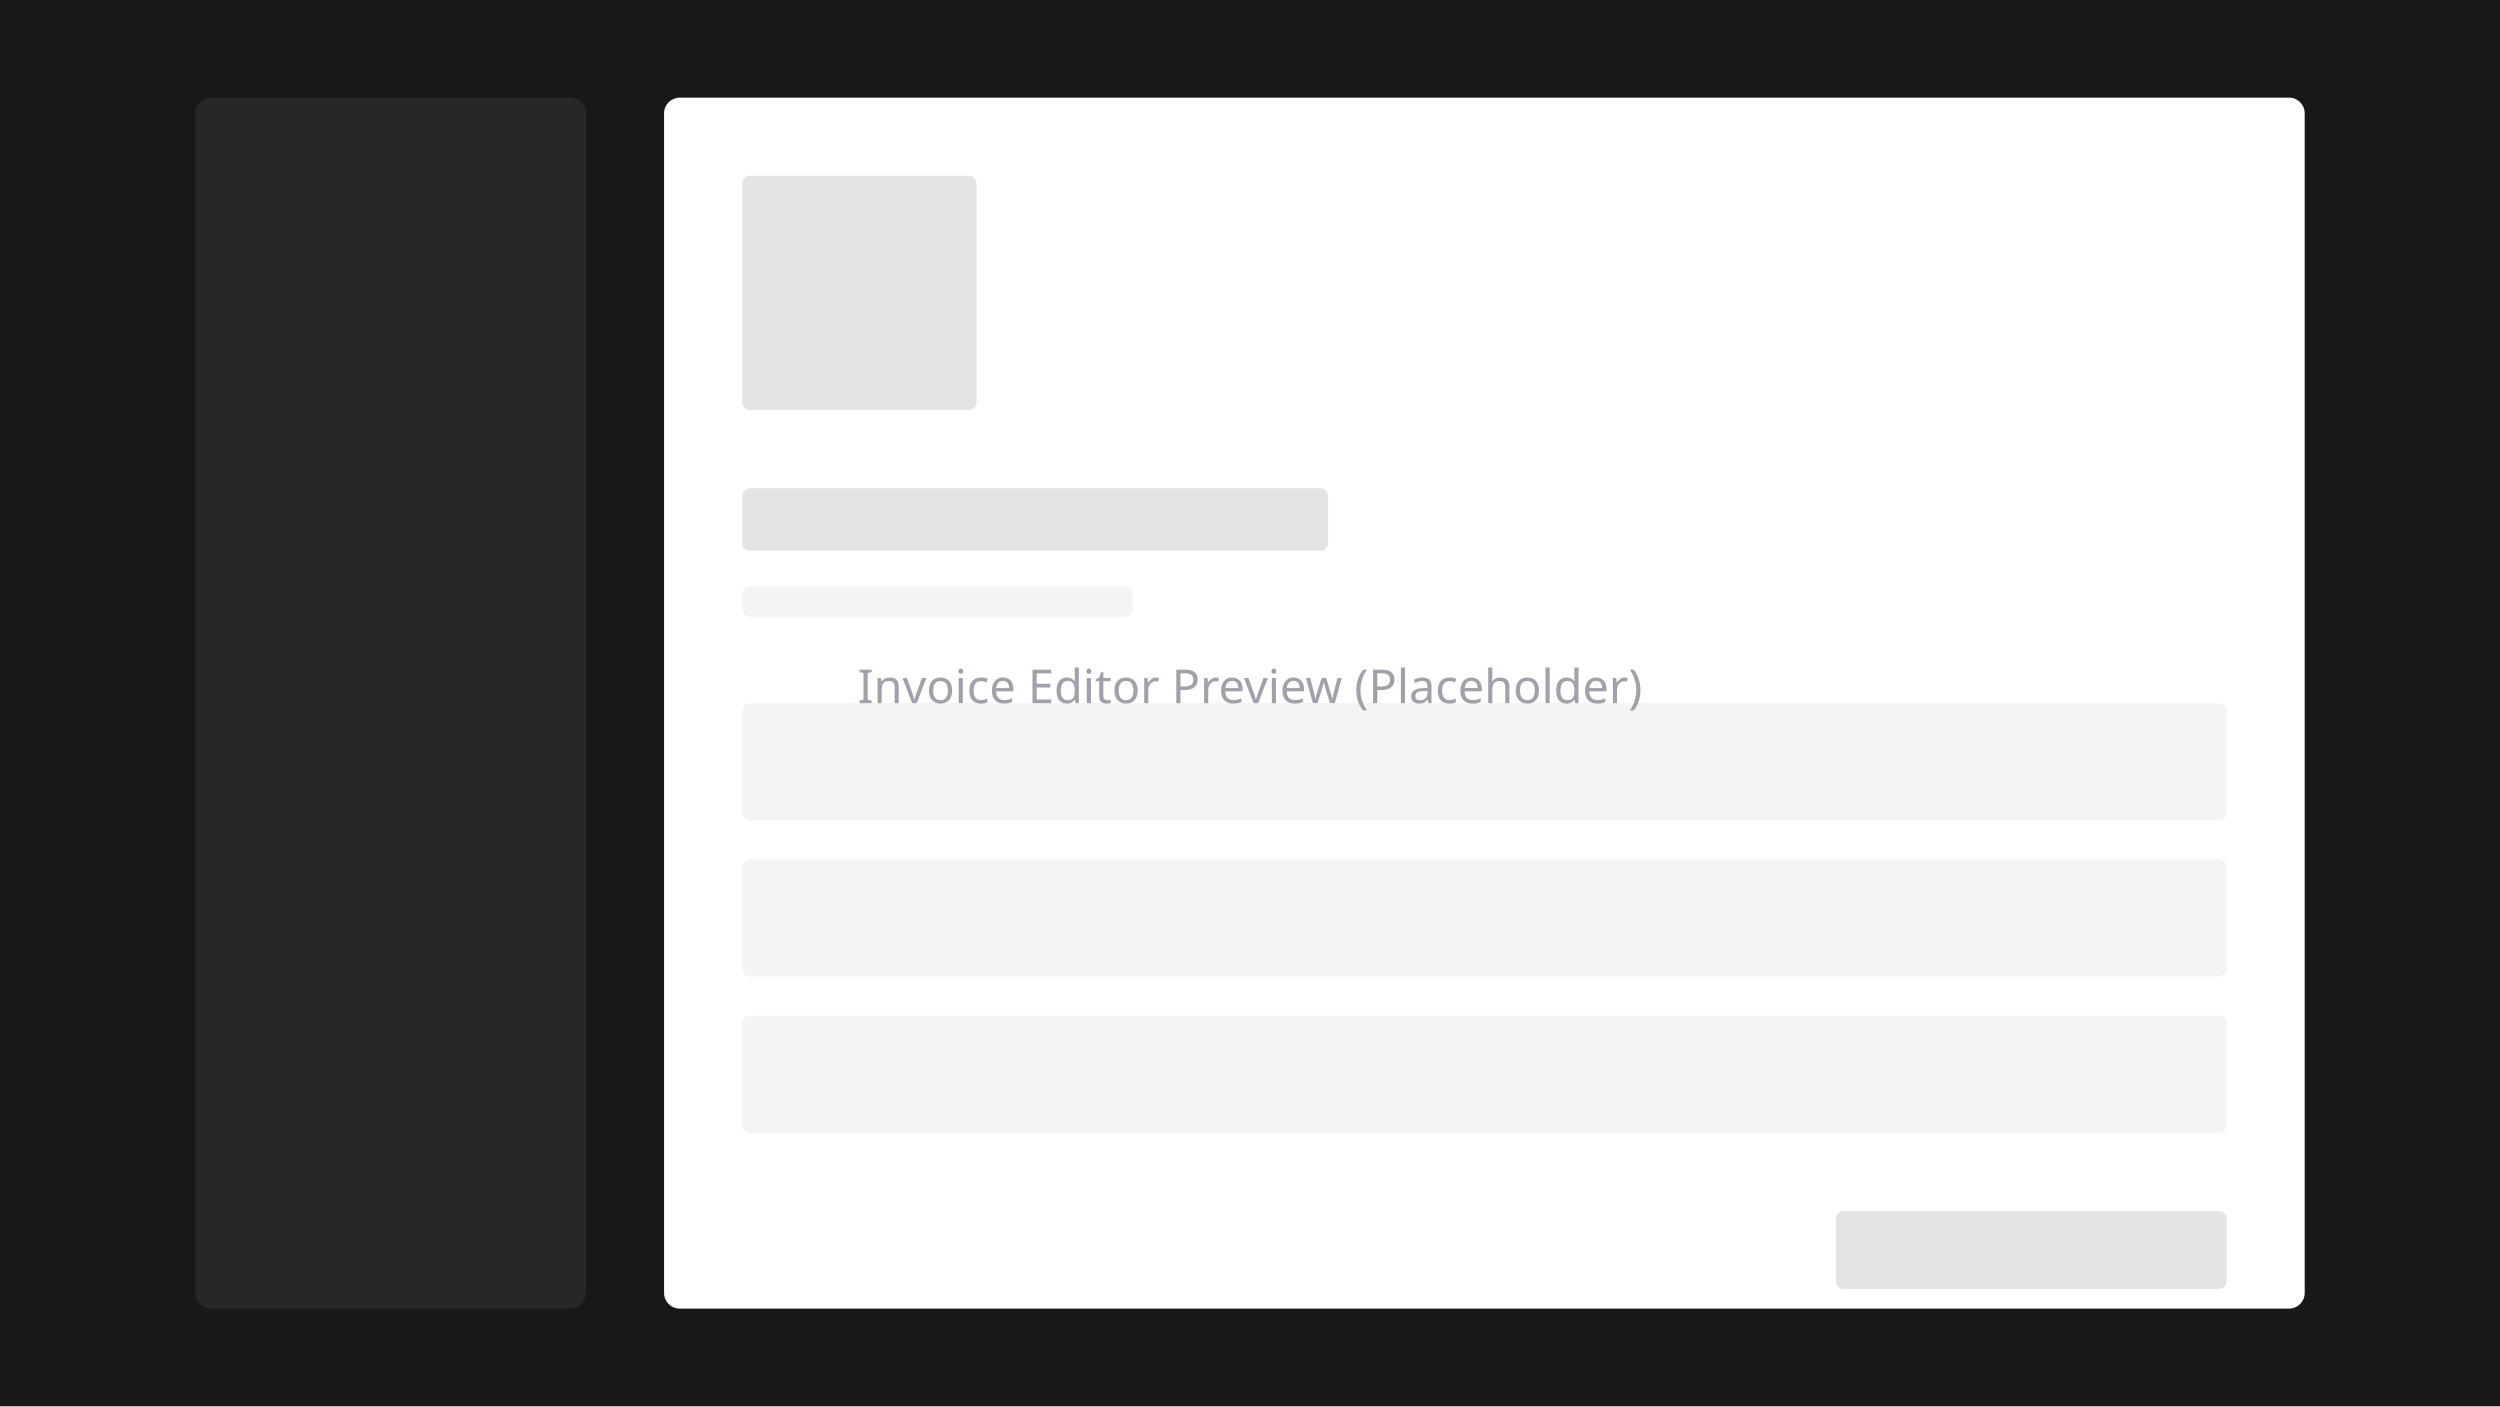
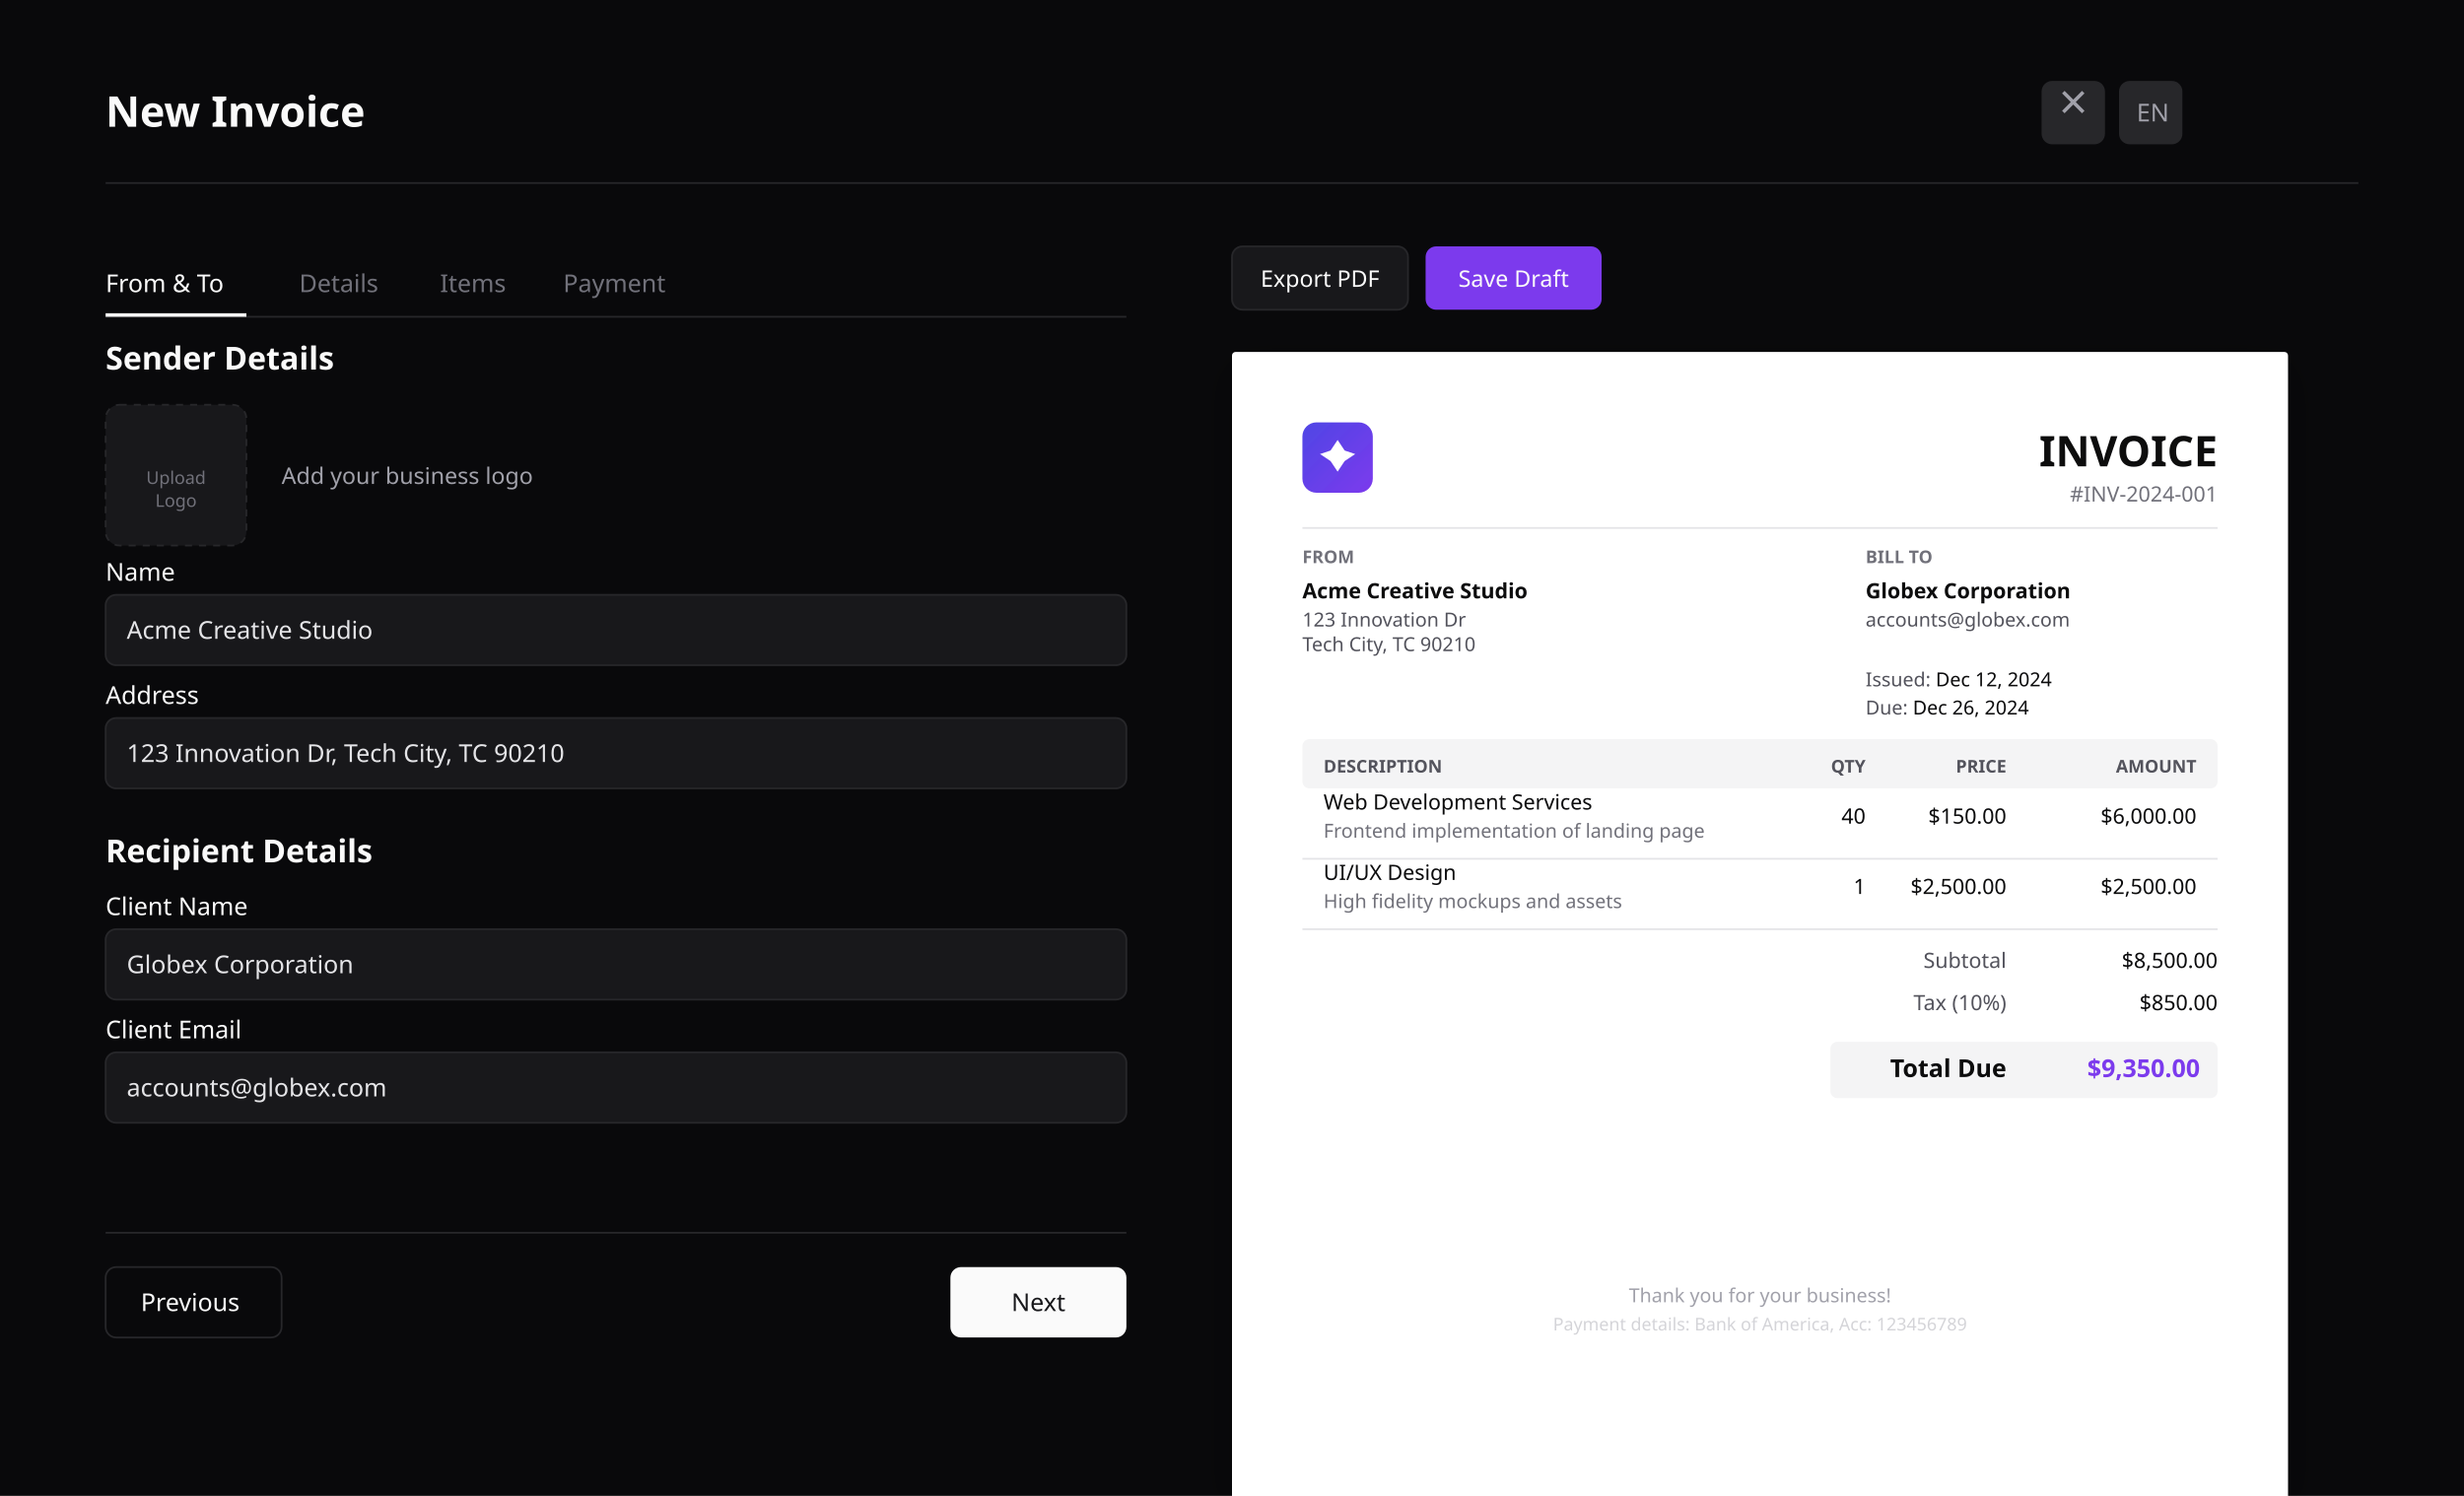
- <svg xmlns="http://www.w3.org/2000/svg" width="1280" height="720" viewBox="0 0 1280 720" fill="none">
-   <rect width="1280" height="720" fill="#18181B" />
-   <rect x="100" y="50" width="200" height="620" rx="8" fill="#27272A" />
-   <rect x="340" y="50" width="840" height="620" rx="8" fill="#FFFFFF" />
-   <rect x="380" y="90" width="120" height="120" rx="4" fill="#E4E4E7" />
-   <rect x="380" y="250" width="300" height="32" rx="4" fill="#E4E4E7" />
-   <rect x="380" y="300" width="200" height="16" rx="4" fill="#F4F4F5" />
-   <rect x="380" y="360" width="760" height="60" rx="4" fill="#F4F4F5" />
-   <rect x="380" y="440" width="760" height="60" rx="4" fill="#F4F4F5" />
-   <rect x="380" y="520" width="760" height="60" rx="4" fill="#F4F4F5" />
-   <rect x="940" y="620" width="200" height="40" rx="4" fill="#E4E4E7" />
-   <text x="640" y="360" font-family="sans-serif" font-size="24" fill="#A1A1AA" text-anchor="middle">Invoice Editor Preview (Placeholder)</text>
+ <svg xmlns="http://www.w3.org/2000/svg" width="1400" height="850" viewBox="0 0 1400 850" fill="none">
+   <defs>
+     <filter id="shadow" x="-50" y="-50" width="1500" height="950" filterUnits="userSpaceOnUse">
+       <feDropShadow dx="0" dy="8" stdDeviation="12" flood-color="#000000" flood-opacity="0.3" />
+     </filter>
+     <linearGradient id="logo-gradient" x1="0" y1="0" x2="40" y2="40" gradientUnits="userSpaceOnUse">
+       <stop stop-color="#4F46E5" />
+       <stop offset="1" stop-color="#7C3AED" />
+     </linearGradient>
+   </defs>
+   <rect width="1400" height="850" fill="#09090B" />
+   <g transform="translate(60, 40)">
+     <text x="0" y="32" font-family="sans-serif" font-weight="600" font-size="24" fill="#FAFAFA">New Invoice</text>
+     <rect x="1100" y="6" width="36" height="36" rx="6" fill="#27272A" />
+     <path d="M1110 18 L1126 18 M1118 10 L1118 26" stroke="#A1A1AA" stroke-width="2" transform="rotate(45 1118 18)" />
+     <rect x="1144" y="6" width="36" height="36" rx="6" fill="#27272A" />
+     <text x="1154" y="29" font-family="sans-serif" font-size="14" fill="#A1A1AA">EN</text>
+     <line x1="0" y1="64" x2="1280" y2="64" stroke="#27272A" stroke-width="1" />
+     <g transform="translate(0, 100)">
+       <line x1="0" y1="40" x2="580" y2="40" stroke="#27272A" stroke-width="1" />
+       <g>
+         <rect x="0" y="0" width="100" height="40" fill="none" />
+         <text x="0" y="26" font-family="sans-serif" font-size="14" font-weight="500" fill="#FAFAFA">From &amp; To</text>
+         <line x1="0" y1="39" x2="80" y2="39" stroke="#FAFAFA" stroke-width="2" />
+         <text x="110" y="26" font-family="sans-serif" font-size="14" fill="#71717A">Details</text>
+         <text x="190" y="26" font-family="sans-serif" font-size="14" fill="#71717A">Items</text>
+         <text x="260" y="26" font-family="sans-serif" font-size="14" fill="#71717A">Payment</text>
+       </g>
+       <g transform="translate(0, 70)">
+         <text x="0" y="0" font-family="sans-serif" font-size="18" font-weight="600" fill="#FAFAFA">Sender Details</text>
+         <g transform="translate(0, 20)">
+           <rect x="0" y="0" width="80" height="80" rx="8" fill="#18181B" stroke="#27272A" stroke-dasharray="4 4" />
+           <text x="40" y="45" font-family="sans-serif" font-size="10" fill="#71717A" text-anchor="middle">Upload</text>
+           <text x="40" y="58" font-family="sans-serif" font-size="10" fill="#71717A" text-anchor="middle">Logo</text>
+           <text x="100" y="45" font-family="sans-serif" font-size="13" fill="#A1A1AA">Add your business logo</text>
+         </g>
+         <g transform="translate(0, 120)">
+           <text x="0" y="0" font-family="sans-serif" font-size="14" font-weight="500" fill="#FAFAFA">Name</text>
+           <rect x="0" y="8" width="580" height="40" rx="6" fill="#18181B" stroke="#27272A" />
+           <text x="12" y="33" font-family="sans-serif" font-size="14" fill="#E4E4E7">Acme Creative Studio</text>
+         </g>
+         <g transform="translate(0, 190)">
+           <text x="0" y="0" font-family="sans-serif" font-size="14" font-weight="500" fill="#FAFAFA">Address</text>
+           <rect x="0" y="8" width="580" height="40" rx="6" fill="#18181B" stroke="#27272A" />
+           <text x="12" y="33" font-family="sans-serif" font-size="14" fill="#E4E4E7">123 Innovation Dr, Tech City, TC 90210</text>
+         </g>
+         <text x="0" y="280" font-family="sans-serif" font-size="18" font-weight="600" fill="#FAFAFA">Recipient Details</text>
+         <g transform="translate(0, 310)">
+           <text x="0" y="0" font-family="sans-serif" font-size="14" font-weight="500" fill="#FAFAFA">Client Name</text>
+           <rect x="0" y="8" width="580" height="40" rx="6" fill="#18181B" stroke="#27272A" />
+           <text x="12" y="33" font-family="sans-serif" font-size="14" fill="#E4E4E7">Globex Corporation</text>
+         </g>
+         <g transform="translate(0, 380)">
+           <text x="0" y="0" font-family="sans-serif" font-size="14" font-weight="500" fill="#FAFAFA">Client Email</text>
+           <rect x="0" y="8" width="580" height="40" rx="6" fill="#18181B" stroke="#27272A" />
+           <text x="12" y="33" font-family="sans-serif" font-size="14" fill="#E4E4E7">accounts@globex.com</text>
+         </g>
+       </g>
+       <g transform="translate(0, 560)">
+         <rect x="0" y="0" width="580" height="1" fill="#27272A" />
+         <rect x="0" y="20" width="100" height="40" rx="6" stroke="#27272A" fill="none" />
+         <text x="20" y="45" font-family="sans-serif" font-size="14" fill="#FAFAFA" text-anchor="start">Previous</text>
+         <rect x="480" y="20" width="100" height="40" rx="6" fill="#FAFAFA" />
+         <text x="530" y="45" font-family="sans-serif" font-size="14" font-weight="500" fill="#18181B" text-anchor="middle">Next</text>
+       </g>
+     </g>
+     <g transform="translate(640, 100)">
+       <rect x="0" y="0" width="100" height="36" rx="6" stroke="#27272A" fill="#18181B" />
+       <text x="50" y="23" font-family="sans-serif" font-size="13" font-weight="500" fill="#FAFAFA" text-anchor="middle">Export PDF</text>
+       <rect x="110" y="0" width="100" height="36" rx="6" fill="#7C3AED" />
+       <text x="160" y="23" font-family="sans-serif" font-size="13" font-weight="500" fill="#FAFAFA" text-anchor="middle">Save Draft</text>
+       <g transform="translate(0, 60)" filter="url(#shadow)">
+         <rect x="0" y="0" width="600" height="850" rx="2" fill="#FFFFFF" />
+         <g transform="translate(40, 40)">
+           <rect x="0" y="0" width="40" height="40" rx="8" fill="url(#logo-gradient)" />
+           <path d="M20 10L24 16L30 18L24 22L20 28L16 22L10 18L16 16L20 10Z" fill="white" />
+           <text x="520" y="25" font-family="sans-serif" font-size="24" font-weight="700" fill="#09090B" text-anchor="end">INVOICE</text>
+           <text x="520" y="45" font-family="sans-serif" font-size="12" fill="#71717A" text-anchor="end">#INV-2024-001</text>
+           <line x1="0" y1="60" x2="520" y2="60" stroke="#E4E4E7" stroke-width="1" />
+           <g transform="translate(0, 80)">
+             <text x="0" y="0" font-family="sans-serif" font-size="10" font-weight="600" fill="#71717A">FROM</text>
+             <text x="0" y="20" font-family="sans-serif" font-size="12" font-weight="600" fill="#09090B">Acme Creative Studio</text>
+             <text x="0" y="36" font-family="sans-serif" font-size="11" fill="#52525B">123 Innovation Dr</text>
+             <text x="0" y="50" font-family="sans-serif" font-size="11" fill="#52525B">Tech City, TC 90210</text>
+             <text x="320" y="0" font-family="sans-serif" font-size="10" font-weight="600" fill="#71717A">BILL TO</text>
+             <text x="320" y="20" font-family="sans-serif" font-size="12" font-weight="600" fill="#09090B">Globex Corporation</text>
+             <text x="320" y="36" font-family="sans-serif" font-size="11" fill="#52525B">accounts@globex.com</text>
+             <g transform="translate(320, 70)">
+               <text x="0" y="0" font-family="sans-serif" font-size="11" fill="#52525B">Issued: <tspan fill="#09090B">Dec 12, 2024</tspan>
+               </text>
+               <text x="0" y="16" font-family="sans-serif" font-size="11" fill="#52525B">Due: <tspan fill="#09090B">Dec 26, 2024</tspan>
+               </text>
+             </g>
+           </g>
+           <g transform="translate(0, 180)">
+             <rect x="0" y="0" width="520" height="28" rx="4" fill="#F4F4F5" />
+             <text x="12" y="19" font-family="sans-serif" font-size="10" font-weight="600" fill="#52525B">DESCRIPTION</text>
+             <text x="320" y="19" font-family="sans-serif" font-size="10" font-weight="600" fill="#52525B" text-anchor="end">QTY</text>
+             <text x="400" y="19" font-family="sans-serif" font-size="10" font-weight="600" fill="#52525B" text-anchor="end">PRICE</text>
+             <text x="508" y="19" font-family="sans-serif" font-size="10" font-weight="600" fill="#52525B" text-anchor="end">AMOUNT</text>
+             <g transform="translate(0, 40)">
+               <text x="12" y="0" font-family="sans-serif" font-size="12" fill="#09090B">Web Development Services</text>
+               <text x="12" y="16" font-family="sans-serif" font-size="11" fill="#71717A">Frontend implementation of landing page</text>
+               <text x="320" y="8" font-family="sans-serif" font-size="12" fill="#09090B" text-anchor="end">40</text>
+               <text x="400" y="8" font-family="sans-serif" font-size="12" fill="#09090B" text-anchor="end">$150.00</text>
+               <text x="508" y="8" font-family="sans-serif" font-size="12" font-weight="500" fill="#09090B" text-anchor="end">$6,000.00</text>
+               <line x1="0" y1="28" x2="520" y2="28" stroke="#E4E4E7" stroke-width="1" />
+             </g>
+             <g transform="translate(0, 80)">
+               <text x="12" y="0" font-family="sans-serif" font-size="12" fill="#09090B">UI/UX Design</text>
+               <text x="12" y="16" font-family="sans-serif" font-size="11" fill="#71717A">High fidelity mockups and assets</text>
+               <text x="320" y="8" font-family="sans-serif" font-size="12" fill="#09090B" text-anchor="end">1</text>
+               <text x="400" y="8" font-family="sans-serif" font-size="12" fill="#09090B" text-anchor="end">$2,500.00</text>
+               <text x="508" y="8" font-family="sans-serif" font-size="12" font-weight="500" fill="#09090B" text-anchor="end">$2,500.00</text>
+               <line x1="0" y1="28" x2="520" y2="28" stroke="#E4E4E7" stroke-width="1" />
+             </g>
+           </g>
+           <g transform="translate(240, 310)">
+             <g transform="translate(0, 0)">
+               <text x="160" y="0" font-family="sans-serif" font-size="12" fill="#52525B" text-anchor="end">Subtotal</text>
+               <text x="280" y="0" font-family="sans-serif" font-size="12" fill="#09090B" text-anchor="end">$8,500.00</text>
+             </g>
+             <g transform="translate(0, 24)">
+               <text x="160" y="0" font-family="sans-serif" font-size="12" fill="#52525B" text-anchor="end">Tax (10%)</text>
+               <text x="280" y="0" font-family="sans-serif" font-size="12" fill="#09090B" text-anchor="end">$850.00</text>
+             </g>
+             <g transform="translate(0, 56)">
+               <rect x="60" y="-14" width="220" height="32" rx="4" fill="#F4F4F5" />
+               <text x="160" y="6" font-family="sans-serif" font-size="14" font-weight="700" fill="#09090B" text-anchor="end">Total Due</text>
+               <text x="270" y="6" font-family="sans-serif" font-size="14" font-weight="700" fill="#7C3AED" text-anchor="end">$9,350.00</text>
+             </g>
+           </g>
+           <g transform="translate(0, 500)">
+             <text x="260" y="0" font-family="sans-serif" font-size="11" fill="#A1A1AA" text-anchor="middle">Thank you for your business!</text>
+             <text x="260" y="16" font-family="sans-serif" font-size="10" fill="#D4D4D8" text-anchor="middle">Payment details: Bank of America, Acc: 123456789</text>
+           </g>
+         </g>
+       </g>
+     </g>
+   </g>
</svg>
